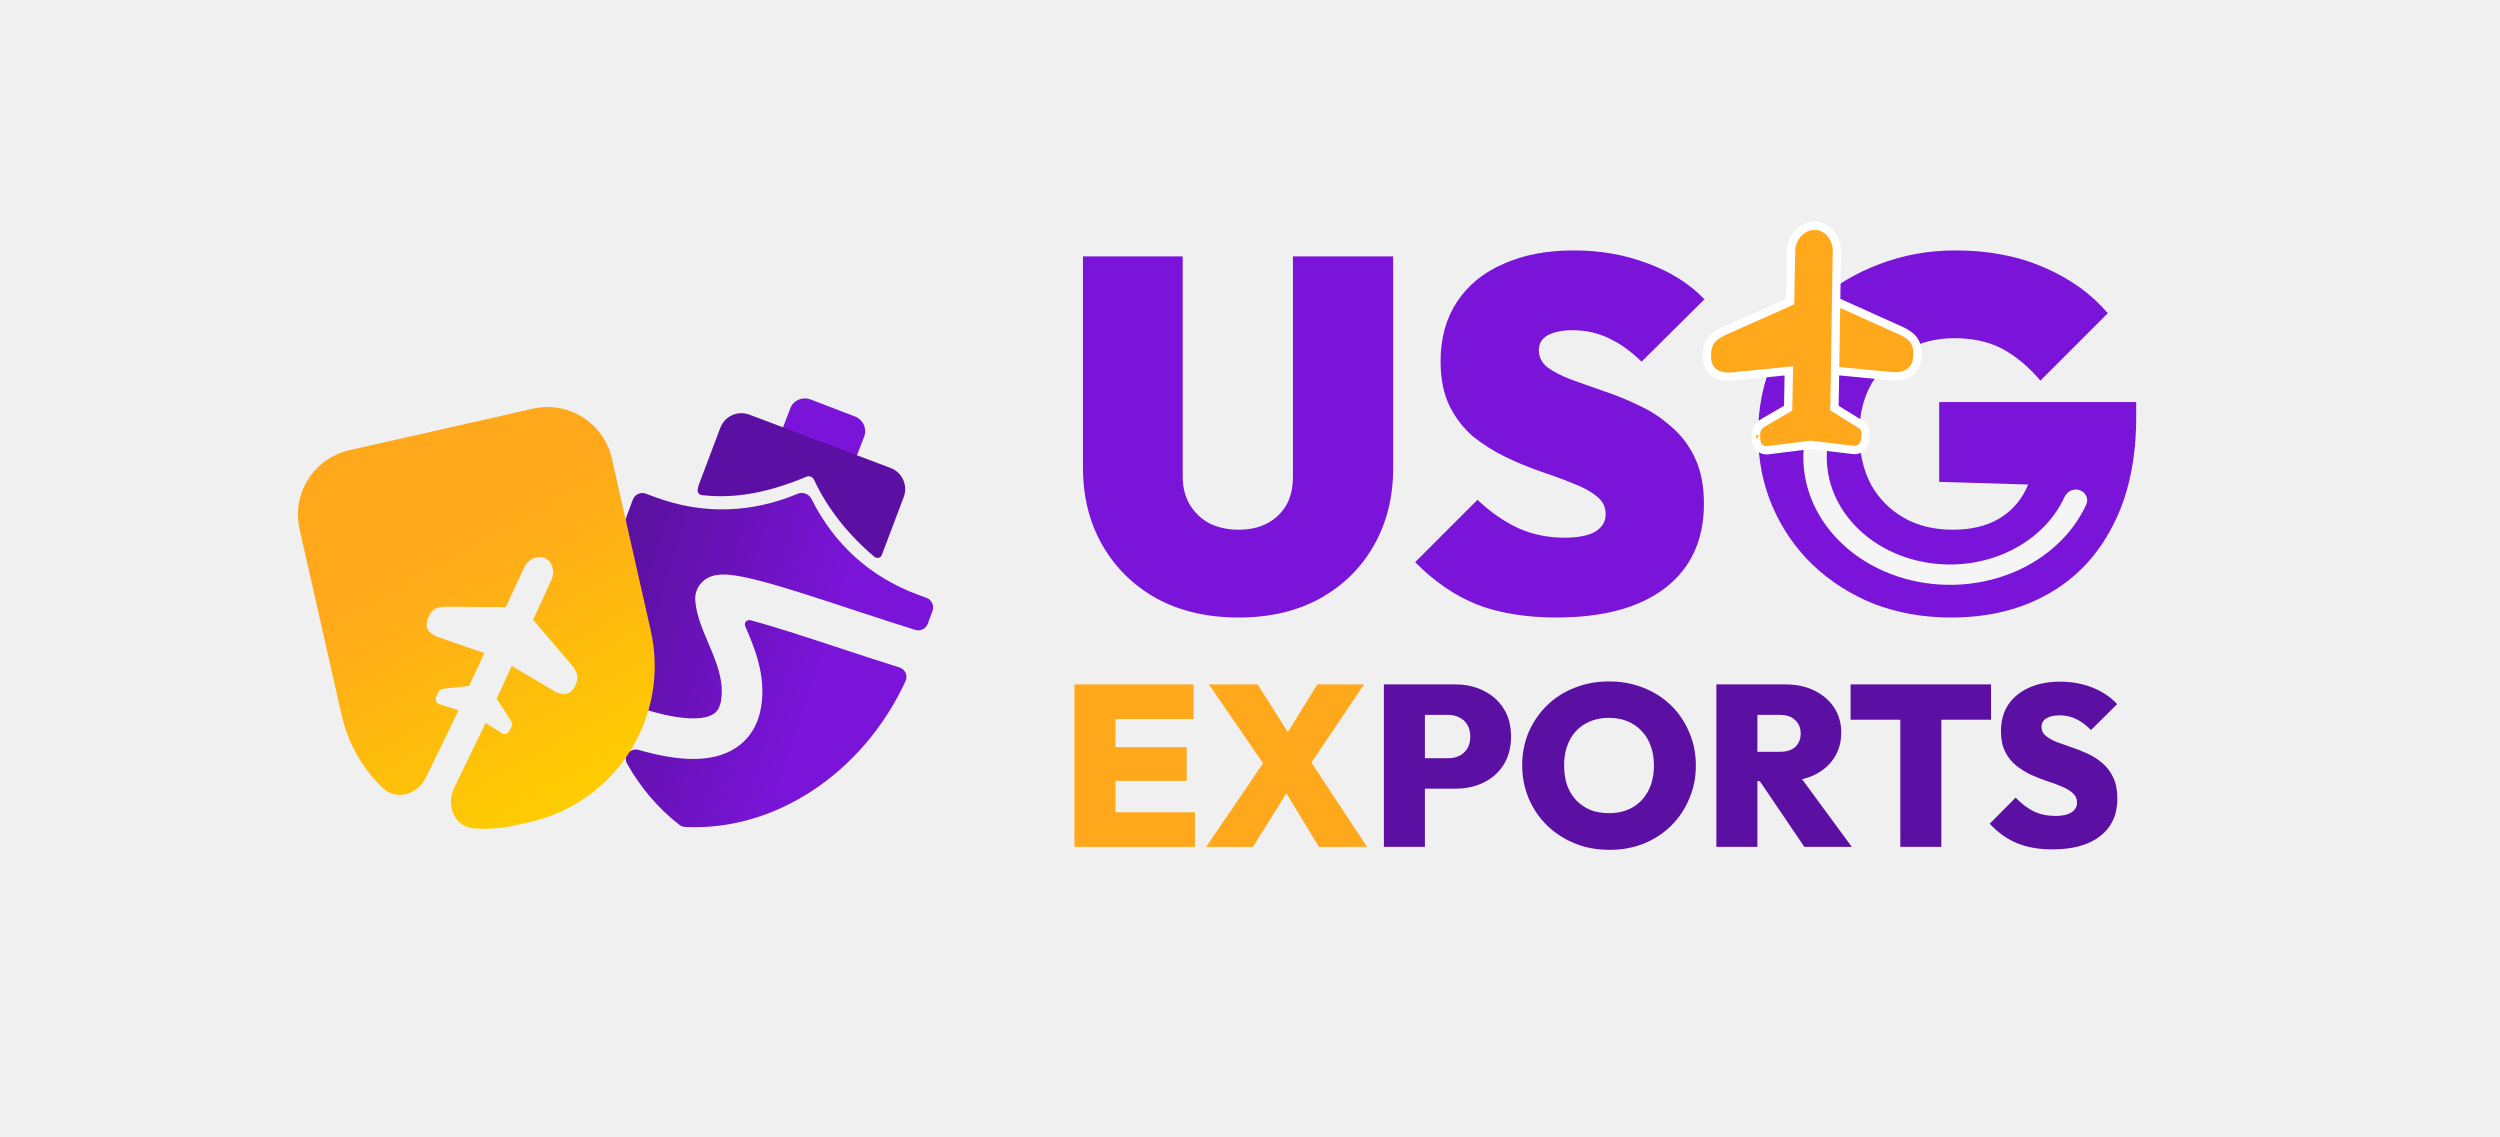
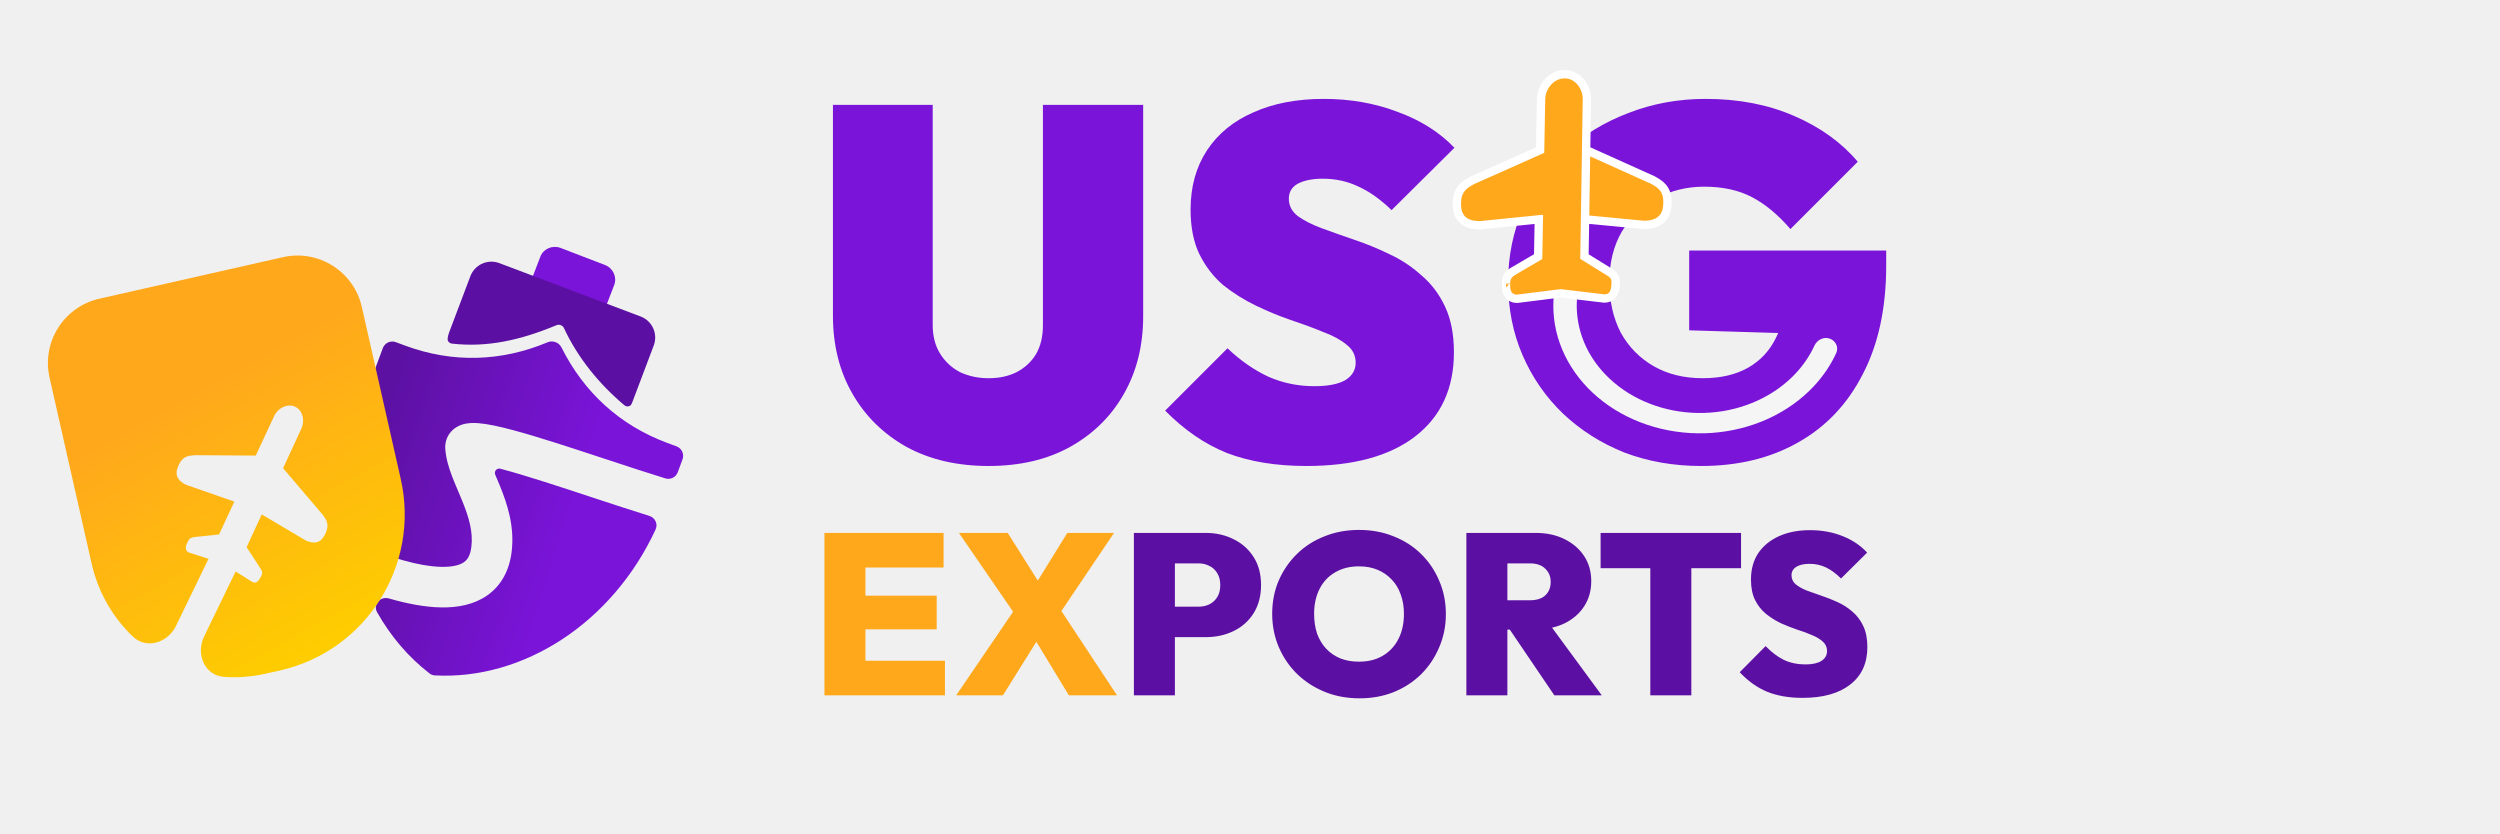
- <svg xmlns="http://www.w3.org/2000/svg" width="2200" height="1000" viewBox="200 150 1500 500" fill="none">
+ <svg xmlns="http://www.w3.org/2000/svg" width="1500" height="500" viewBox="350 150 1500 500" fill="none">
  <path fill-rule="evenodd" clip-rule="evenodd" d="M750.39 415.76L755.929 417.816C759.076 418.984 760.68 422.483 759.512 425.63L756.647 433.347C755.531 436.355 752.27 437.979 749.205 437.032C738.536 433.736 726.847 429.901 715.001 425.996L712.064 425.028C692.49 418.575 672.715 412.055 657.675 408.038C649.915 405.966 642.612 404.333 636.99 403.899C634.426 403.701 630.666 403.6 627.096 404.8C625.17 405.447 622.414 406.765 620.2 409.518C617.775 412.532 616.952 416.076 617.165 419.255C617.564 425.199 619.385 430.906 621.269 435.854C622.35 438.694 623.76 442.017 625.092 445.159L625.092 445.159C625.921 447.113 626.72 448.998 627.392 450.652C631.377 460.464 633.944 469.206 632.814 478.199C632.117 483.753 630.162 486.067 628.313 487.345C626.018 488.931 621.942 490.218 615.176 490.117C601.456 489.914 582.463 484.148 562.139 475.573V475.573C561.38 475.253 560.831 474.575 560.682 473.764C555.744 446.881 557.958 417.424 568.597 388.762C571.93 379.784 576.895 366.41 579.693 358.874C580.861 355.727 584.359 354.126 587.506 355.294L593.046 357.351C621.768 368.013 650.926 366.917 678.54 355.375C681.692 354.058 685.361 355.42 686.89 358.475C700.285 385.24 721.667 405.097 750.39 415.76ZM583.326 509.069C578.223 507.598 573.634 512.652 576.236 517.281C584.294 531.611 594.891 544.148 607.709 554.052C608.635 554.767 609.758 555.184 610.926 555.246C663.978 558.062 717.402 523.831 743.362 467.673C744.87 464.41 743.075 460.62 739.643 459.55C729.274 456.318 718.241 452.693 707.382 449.114L704.832 448.274L704.831 448.274C684.906 441.705 665.733 435.384 651.395 431.555C650.997 431.449 650.606 431.345 650.221 431.244C648.085 430.684 646.285 432.793 647.151 434.824V434.824C648.001 436.816 648.916 438.963 649.943 441.491C654.241 452.072 658.913 465.726 656.966 481.232C655.565 492.385 650.677 501.476 642.154 507.368C634.078 512.95 624.255 514.596 614.815 514.456C605.114 514.312 594.346 512.248 583.326 509.069Z" fill="url(#paint0_linear_33_696)" />
  <path fill-rule="evenodd" clip-rule="evenodd" d="M379.733 376.573C374.908 355.245 388.286 334.043 409.614 329.218L519.746 304.303C541.074 299.478 562.276 312.856 567.101 334.184L590.452 437.403C602.157 489.144 569.702 540.576 517.962 552.281L509.619 554.169C501.187 556.076 492.764 556.696 484.556 556.159C472.773 555.387 467.321 542.46 472.476 531.836L491.364 492.908L501.364 499.157C503.953 500.363 505.279 498.534 506.847 495.368C507.735 493.449 507.285 492.733 506.215 491.03C506.122 490.881 506.024 490.726 505.922 490.561L497.978 478.294L507.049 458.65L533.322 474.203C541.564 478.038 544.15 472.473 545.396 469.791L545.401 469.78C547.731 464.738 545.835 462.006 543.968 459.315C543.884 459.195 543.801 459.074 543.717 458.953L519.849 430.924L530.841 407.119C533.012 402.429 531.728 396.204 527.064 394.036C522.402 391.864 516.702 394.861 514.532 399.554L503.458 423.355L466.661 423.114C466.514 423.129 466.367 423.143 466.22 423.157C462.966 423.467 459.659 423.782 457.332 428.818C456.089 431.502 453.509 437.083 461.765 440.922L490.612 450.964L481.45 470.663L466.741 472.23C464.555 472.447 463.356 473.342 462.745 474.851C462.705 474.971 462.615 475.158 462.5 475.396C461.812 476.824 460.242 480.079 463.307 481.504L475.121 485.29L455.585 525.552C450.621 535.783 437.806 539.737 429.609 531.856C417.697 520.405 408.89 505.456 404.972 488.135L379.733 376.573Z" fill="url(#paint1_linear_33_696)" />
  <path d="M713.147 334.975C712.478 336.716 710.524 337.585 708.783 336.916L670.791 322.32C669.05 321.651 668.181 319.698 668.85 317.957L674.235 303.952C676.049 299.234 681.52 296.905 686.393 298.777L712.971 308.988C717.844 310.86 720.346 316.252 718.532 320.97L713.147 334.975Z" fill="#7A14D9" />
  <path fill-rule="evenodd" clip-rule="evenodd" d="M649.621 307.875C642.642 305.239 634.847 308.759 632.211 315.738L619.396 349.664C618.955 350.832 618.686 352.023 618.577 353.209C618.436 354.753 619.673 356.001 621.214 356.176C642.25 358.569 662.192 354.146 683.894 345.124C685.622 344.406 687.612 345.199 688.398 346.896C696.486 364.343 709.22 380.203 724.559 393.098C725.961 394.277 728.092 394.086 728.902 392.444C729.096 392.051 729.272 391.645 729.43 391.227L742.245 357.301C744.881 350.322 741.361 342.528 734.382 339.892L649.621 307.875Z" fill="#5C10A3" />
  <path d="M943.133 429.591C924.38 429.591 908.021 425.8 894.055 418.219C880.09 410.439 869.217 399.765 861.437 386.199C853.656 372.633 849.766 357.072 849.766 339.515V212.93H909.617V344.902C909.617 351.685 911.113 357.471 914.106 362.259C917.098 367.047 921.088 370.738 926.076 373.331C931.263 375.725 936.949 376.922 943.133 376.922C949.517 376.922 955.104 375.725 959.892 373.331C964.879 370.738 968.77 367.146 971.563 362.558C974.356 357.77 975.752 351.984 975.752 345.201V212.93H1035.9V339.815C1035.9 357.371 1032.01 372.932 1024.23 386.498C1016.65 399.865 1005.88 410.439 991.912 418.219C978.146 425.8 961.887 429.591 943.133 429.591ZM1133.78 429.591C1115.62 429.591 1099.76 426.998 1086.19 421.81C1072.83 416.424 1060.46 407.945 1049.09 396.374L1086.49 358.967C1094.27 366.348 1102.45 372.034 1111.03 376.024C1119.61 379.815 1128.79 381.71 1138.56 381.71C1146.74 381.71 1152.93 380.513 1157.12 378.119C1161.31 375.526 1163.4 372.034 1163.4 367.645C1163.4 363.256 1161.61 359.665 1158.01 356.872C1154.42 353.88 1149.64 351.286 1143.65 349.091C1137.87 346.697 1131.38 344.303 1124.2 341.909C1117.22 339.515 1110.23 336.622 1103.25 333.231C1096.27 329.839 1089.78 325.75 1083.8 320.961C1078.01 315.974 1073.33 309.889 1069.73 302.707C1066.14 295.325 1064.35 286.348 1064.35 275.774C1064.35 262.008 1067.64 250.138 1074.22 240.163C1080.81 230.187 1090.08 222.606 1102.05 217.419C1114.02 212.033 1128.09 209.339 1144.25 209.339C1160.21 209.339 1174.97 211.933 1188.54 217.12C1202.3 222.107 1213.68 229.29 1222.65 238.666L1184.95 276.073C1178.36 269.689 1171.78 265.001 1165.2 262.008C1158.61 258.816 1151.43 257.22 1143.65 257.22C1137.47 257.22 1132.48 258.218 1128.69 260.213C1125.1 262.208 1123.3 265.2 1123.3 269.19C1123.3 273.38 1125.1 276.871 1128.69 279.664C1132.28 282.258 1136.97 284.652 1142.75 286.846C1148.74 289.041 1155.22 291.335 1162.2 293.729C1169.39 296.123 1176.47 299.016 1183.45 302.408C1190.43 305.6 1196.82 309.789 1202.6 314.976C1208.59 319.964 1213.38 326.248 1216.97 333.829C1220.56 341.411 1222.35 350.588 1222.35 361.361C1222.35 383.107 1214.57 399.965 1199.01 411.935C1183.65 423.706 1161.91 429.591 1133.78 429.591Z" fill="#7A14D9" />
  <path d="M844.661 567.209V469.741H869.268V567.209H844.661ZM864.182 567.209V546.45H916.971V567.209H864.182ZM864.182 527.617V507.408H912.022V527.617H864.182ZM864.182 490.499V469.741H916.146V490.499H864.182ZM991.337 567.209L964.942 523.768H962.468L925.35 469.741H954.632L980.477 510.708H982.951L1020.21 567.209H991.337ZM923.701 567.209L959.168 515.107L978.552 524.317L951.745 567.209H923.701ZM983.501 521.568L964.117 512.22L990.375 469.741H1018.42L983.501 521.568Z" fill="#FFA81C" />
  <path d="M1049.85 532.291V514.007H1069.1C1071.48 514.007 1073.63 513.549 1075.56 512.632C1077.57 511.624 1079.18 510.158 1080.37 508.233C1081.56 506.309 1082.16 503.926 1082.16 501.085C1082.16 498.244 1081.56 495.861 1080.37 493.936C1079.18 491.92 1077.57 490.454 1075.56 489.537C1073.63 488.529 1071.48 488.025 1069.1 488.025H1049.85V469.741H1073.36C1079.59 469.741 1085.23 471.024 1090.27 473.59C1095.31 476.065 1099.29 479.639 1102.23 484.313C1105.16 488.896 1106.63 494.486 1106.63 501.085C1106.63 507.5 1105.16 513.091 1102.23 517.856C1099.29 522.53 1095.31 526.105 1090.27 528.579C1085.23 531.054 1079.59 532.291 1073.36 532.291H1049.85ZM1030.33 567.209V469.741H1054.94V567.209H1030.33ZM1165.69 568.996C1158.17 568.996 1151.26 567.713 1144.93 565.147C1138.61 562.581 1133.06 559.006 1128.3 554.424C1123.62 549.841 1119.96 544.48 1117.3 538.34C1114.64 532.108 1113.31 525.417 1113.31 518.269C1113.31 511.12 1114.6 504.522 1117.16 498.473C1119.82 492.332 1123.49 486.971 1128.16 482.389C1132.83 477.806 1138.33 474.278 1144.66 471.803C1150.98 469.237 1157.9 467.954 1165.42 467.954C1172.93 467.954 1179.85 469.237 1186.17 471.803C1192.5 474.278 1198 477.806 1202.67 482.389C1207.34 486.971 1210.96 492.332 1213.53 498.473C1216.19 504.613 1217.52 511.258 1217.52 518.406C1217.52 525.555 1216.19 532.199 1213.53 538.34C1210.96 544.48 1207.34 549.887 1202.67 554.561C1198 559.144 1192.5 562.718 1186.17 565.284C1179.94 567.759 1173.11 568.996 1165.69 568.996ZM1165.42 547C1170.91 547 1175.68 545.809 1179.71 543.426C1183.74 541.043 1186.86 537.698 1189.06 533.391C1191.26 529.083 1192.36 524.043 1192.36 518.269C1192.36 514.053 1191.72 510.204 1190.44 506.721C1189.24 503.238 1187.46 500.26 1185.07 497.785C1182.69 495.219 1179.85 493.249 1176.55 491.874C1173.25 490.499 1169.54 489.812 1165.42 489.812C1159.92 489.812 1155.15 491.003 1151.12 493.386C1147.09 495.677 1143.97 498.977 1141.77 503.284C1139.57 507.592 1138.47 512.587 1138.47 518.269C1138.47 522.668 1139.07 526.654 1140.26 530.229C1141.54 533.711 1143.37 536.736 1145.76 539.302C1148.14 541.776 1150.98 543.701 1154.28 545.076C1157.58 546.359 1161.29 547 1165.42 547ZM1249.35 527.754V510.158H1267.9C1271.94 510.158 1275.01 509.196 1277.11 507.271C1279.31 505.255 1280.41 502.551 1280.41 499.16C1280.41 495.861 1279.31 493.203 1277.11 491.187C1275.01 489.079 1271.94 488.025 1267.9 488.025H1249.35V469.741H1271.34C1277.94 469.741 1283.71 470.978 1288.66 473.453C1293.7 475.927 1297.64 479.318 1300.48 483.626C1303.33 487.933 1304.75 492.974 1304.75 498.748C1304.75 504.522 1303.28 509.608 1300.35 514.007C1297.51 518.315 1293.52 521.706 1288.39 524.18C1283.25 526.563 1277.25 527.754 1270.38 527.754H1249.35ZM1229.82 567.209V469.741H1254.43V567.209H1229.82ZM1282.61 567.209L1254.29 525.417L1276.43 520.056L1311.07 567.209H1282.61ZM1340.19 567.209V470.428H1364.8V567.209H1340.19ZM1310.36 490.912V469.741H1394.63V490.912H1310.36ZM1431.51 568.721C1423.35 568.721 1416.25 567.484 1410.2 565.009C1404.25 562.535 1398.79 558.64 1393.84 553.324L1409.38 537.652C1412.77 541.227 1416.39 543.976 1420.24 545.901C1424.09 547.734 1428.44 548.65 1433.3 548.65C1437.42 548.65 1440.58 547.963 1442.78 546.588C1445.08 545.122 1446.22 543.151 1446.22 540.677C1446.22 538.385 1445.4 536.507 1443.75 535.04C1442.1 533.482 1439.9 532.153 1437.15 531.054C1434.49 529.862 1431.51 528.762 1428.21 527.754C1425 526.654 1421.75 525.371 1418.45 523.905C1415.24 522.347 1412.27 520.468 1409.52 518.269C1406.86 516.069 1404.7 513.32 1403.05 510.02C1401.41 506.721 1400.58 502.643 1400.58 497.785C1400.58 491.553 1402.05 486.238 1404.98 481.839C1408 477.44 1412.17 474.049 1417.49 471.666C1422.8 469.283 1428.99 468.091 1436.05 468.091C1443.11 468.091 1449.61 469.283 1455.57 471.666C1461.53 474.049 1466.43 477.348 1470.28 481.564L1454.61 497.098C1451.67 494.165 1448.7 491.966 1445.67 490.499C1442.65 489.033 1439.35 488.3 1435.77 488.3C1432.38 488.3 1429.72 488.896 1427.8 490.087C1425.88 491.278 1424.91 492.974 1424.91 495.173C1424.91 497.373 1425.74 499.16 1427.39 500.535C1429.04 501.91 1431.19 503.147 1433.85 504.247C1436.6 505.255 1439.58 506.309 1442.78 507.408C1446.08 508.508 1449.34 509.791 1452.54 511.258C1455.75 512.724 1458.69 514.603 1461.34 516.894C1464.09 519.185 1466.29 522.072 1467.94 525.555C1469.59 529.037 1470.42 533.253 1470.42 538.202C1470.42 547.917 1466.98 555.432 1460.11 560.748C1453.32 566.063 1443.79 568.721 1431.51 568.721Z" fill="#5C10A3" />
  <path d="M1370.69 429.591C1354.14 429.591 1338.77 426.898 1324.61 421.511C1310.64 415.925 1298.37 408.144 1287.8 398.169C1277.43 388.194 1269.35 376.523 1263.56 363.156C1257.78 349.79 1254.88 335.226 1254.88 319.465C1254.88 303.505 1257.88 288.841 1263.86 275.475C1270.05 262.108 1278.52 250.537 1289.3 240.761C1300.27 230.786 1312.94 223.105 1327.3 217.718C1341.67 212.132 1357.03 209.339 1373.39 209.339C1393.14 209.339 1410.79 212.731 1426.36 219.514C1442.12 226.297 1454.89 235.474 1464.66 247.045L1424.26 287.445C1416.88 278.866 1409.2 272.482 1401.22 268.293C1393.24 264.103 1383.66 262.008 1372.49 262.008C1361.92 262.008 1352.34 264.402 1343.76 269.19C1335.18 273.779 1328.3 280.362 1323.11 288.941C1318.13 297.52 1315.63 307.595 1315.63 319.166C1315.63 330.737 1317.93 340.912 1322.51 349.69C1327.3 358.269 1333.89 364.952 1342.27 369.74C1350.64 374.528 1360.42 376.922 1371.59 376.922C1382.37 376.922 1391.44 374.827 1398.82 370.638C1406.21 366.448 1411.79 360.463 1415.58 352.682C1419.57 344.902 1421.57 335.725 1421.57 325.151L1462.57 351.186L1363.51 348.194V300.313H1481.72V309.29C1481.72 334.827 1477.03 356.573 1467.65 374.528C1458.48 392.483 1445.51 406.149 1428.75 415.526C1412.19 424.903 1392.84 429.591 1370.69 429.591Z" fill="#7A14D9" />
  <path d="M1293.44 308.913C1290.05 307.823 1286.35 309.49 1285.26 312.881C1282.72 320.759 1281.65 328.952 1282.1 337.149C1282.66 347.413 1285.6 357.474 1290.74 366.729C1295.87 375.985 1303.1 384.246 1311.98 391.021C1320.87 397.795 1331.24 402.944 1342.47 406.159C1353.69 409.374 1365.55 410.59 1377.33 409.734C1389.11 408.878 1400.57 405.968 1411.03 401.178C1421.48 396.387 1430.72 389.814 1438.19 381.852C1443.88 375.792 1448.45 369.022 1451.76 361.783C1453.44 358.113 1451.17 353.988 1447.26 353V353C1443.74 352.112 1440.17 354.109 1438.65 357.405C1435.87 363.437 1432.05 369.079 1427.31 374.133C1421.03 380.825 1413.26 386.349 1404.48 390.375C1395.69 394.4 1386.06 396.846 1376.16 397.565C1366.26 398.284 1356.3 397.262 1346.86 394.56C1337.43 391.859 1328.71 387.532 1321.25 381.839C1313.78 376.146 1307.7 369.203 1303.39 361.425C1299.07 353.647 1296.61 345.192 1296.13 336.567C1295.79 330.427 1296.47 324.289 1298.13 318.34C1299.22 314.436 1297.3 310.152 1293.44 308.913V308.913Z" fill="#F5F5F5" />
  <path d="M1301.02 281.583L1300.67 303.945L1314.75 312.664L1314.77 312.677L1314.79 312.691C1314.96 312.798 1315.13 312.907 1315.3 313.017C1315.71 313.277 1316.12 313.54 1316.46 313.778C1316.98 314.134 1317.54 314.568 1318.03 315.132C1319.14 316.421 1319.44 317.91 1319.41 319.633L1319.41 319.666L1319.41 319.699C1319.32 321.803 1319.13 324.07 1318.25 325.822C1317.77 326.776 1317.04 327.65 1315.99 328.26C1314.94 328.861 1313.77 329.095 1312.55 329.097L1312.4 329.097L1312.24 329.079L1286.42 326.002L1260.49 329.247L1260.33 329.266L1260.17 329.267C1258.36 329.271 1256.83 328.7 1255.7 327.603C1254.63 326.568 1254.13 325.277 1253.88 324.203C1253.64 323.119 1253.6 322.054 1253.6 321.267C1253.61 320.926 1253.62 320.61 1253.62 320.37C1253.63 320.331 1253.63 320.293 1253.63 320.258C1253.64 320.012 1253.63 319.933 1253.64 319.933C1253.64 319.933 1253.64 319.935 1253.64 319.938L1253.63 319.879L1253.63 319.803C1253.58 318.39 1253.89 316.999 1254.7 315.71C1255.5 314.453 1256.67 313.452 1258.1 312.627C1258.1 312.626 1258.11 312.624 1258.11 312.623L1272.89 303.988L1273.3 281.613L1238.12 285.151L1237.99 285.163L1237.87 285.164C1231.56 285.179 1227.76 283.047 1225.8 279.75C1224.05 276.821 1224.11 273.448 1224.14 271.689C1224.15 271.643 1224.15 271.597 1224.15 271.553C1224.21 267.51 1225.4 264.669 1227.31 262.535C1228.93 260.72 1231 259.544 1232.66 258.604C1232.83 258.507 1233 258.413 1233.16 258.32L1233.27 258.256L1233.39 258.203L1274.07 240.066L1274.64 209.562C1274.64 209.562 1274.64 209.561 1274.64 209.56C1274.7 205.804 1276.2 202.11 1278.63 199.333C1281.07 196.547 1284.58 194.544 1288.67 194.537C1296.95 194.516 1302.25 202.347 1302.14 209.568L1301.02 281.583ZM1301.02 281.583L1336.15 284.93L1336.28 284.942L1336.41 284.942C1342.72 284.929 1346.54 282.779 1348.57 279.53C1350.39 276.622 1350.44 273.273 1350.47 271.509C1350.47 271.46 1350.48 271.412 1350.48 271.366L1350.48 271.361C1350.54 267.318 1349.45 264.457 1347.58 262.301C1346 260.474 1343.94 259.297 1342.32 258.368C1342.15 258.272 1341.99 258.178 1341.83 258.087L1341.72 258.022L1341.6 257.968L1301.66 239.986L1302.14 209.57L1301.02 281.583Z" fill="#FFA81C" stroke="white" stroke-width="5" />
  <defs>
    <linearGradient id="paint0_linear_33_696" x1="576.731" y1="411.122" x2="696.616" y2="449.142" gradientUnits="userSpaceOnUse">
      <stop stop-color="#5D11A3" />
      <stop offset="1" stop-color="#7A14D9" />
    </linearGradient>
    <linearGradient id="paint1_linear_33_696" x1="443.064" y1="397.327" x2="527.974" y2="550.016" gradientUnits="userSpaceOnUse">
      <stop stop-color="#FFA81C" />
      <stop offset="1" stop-color="#FECD00" />
    </linearGradient>
  </defs>
</svg>
